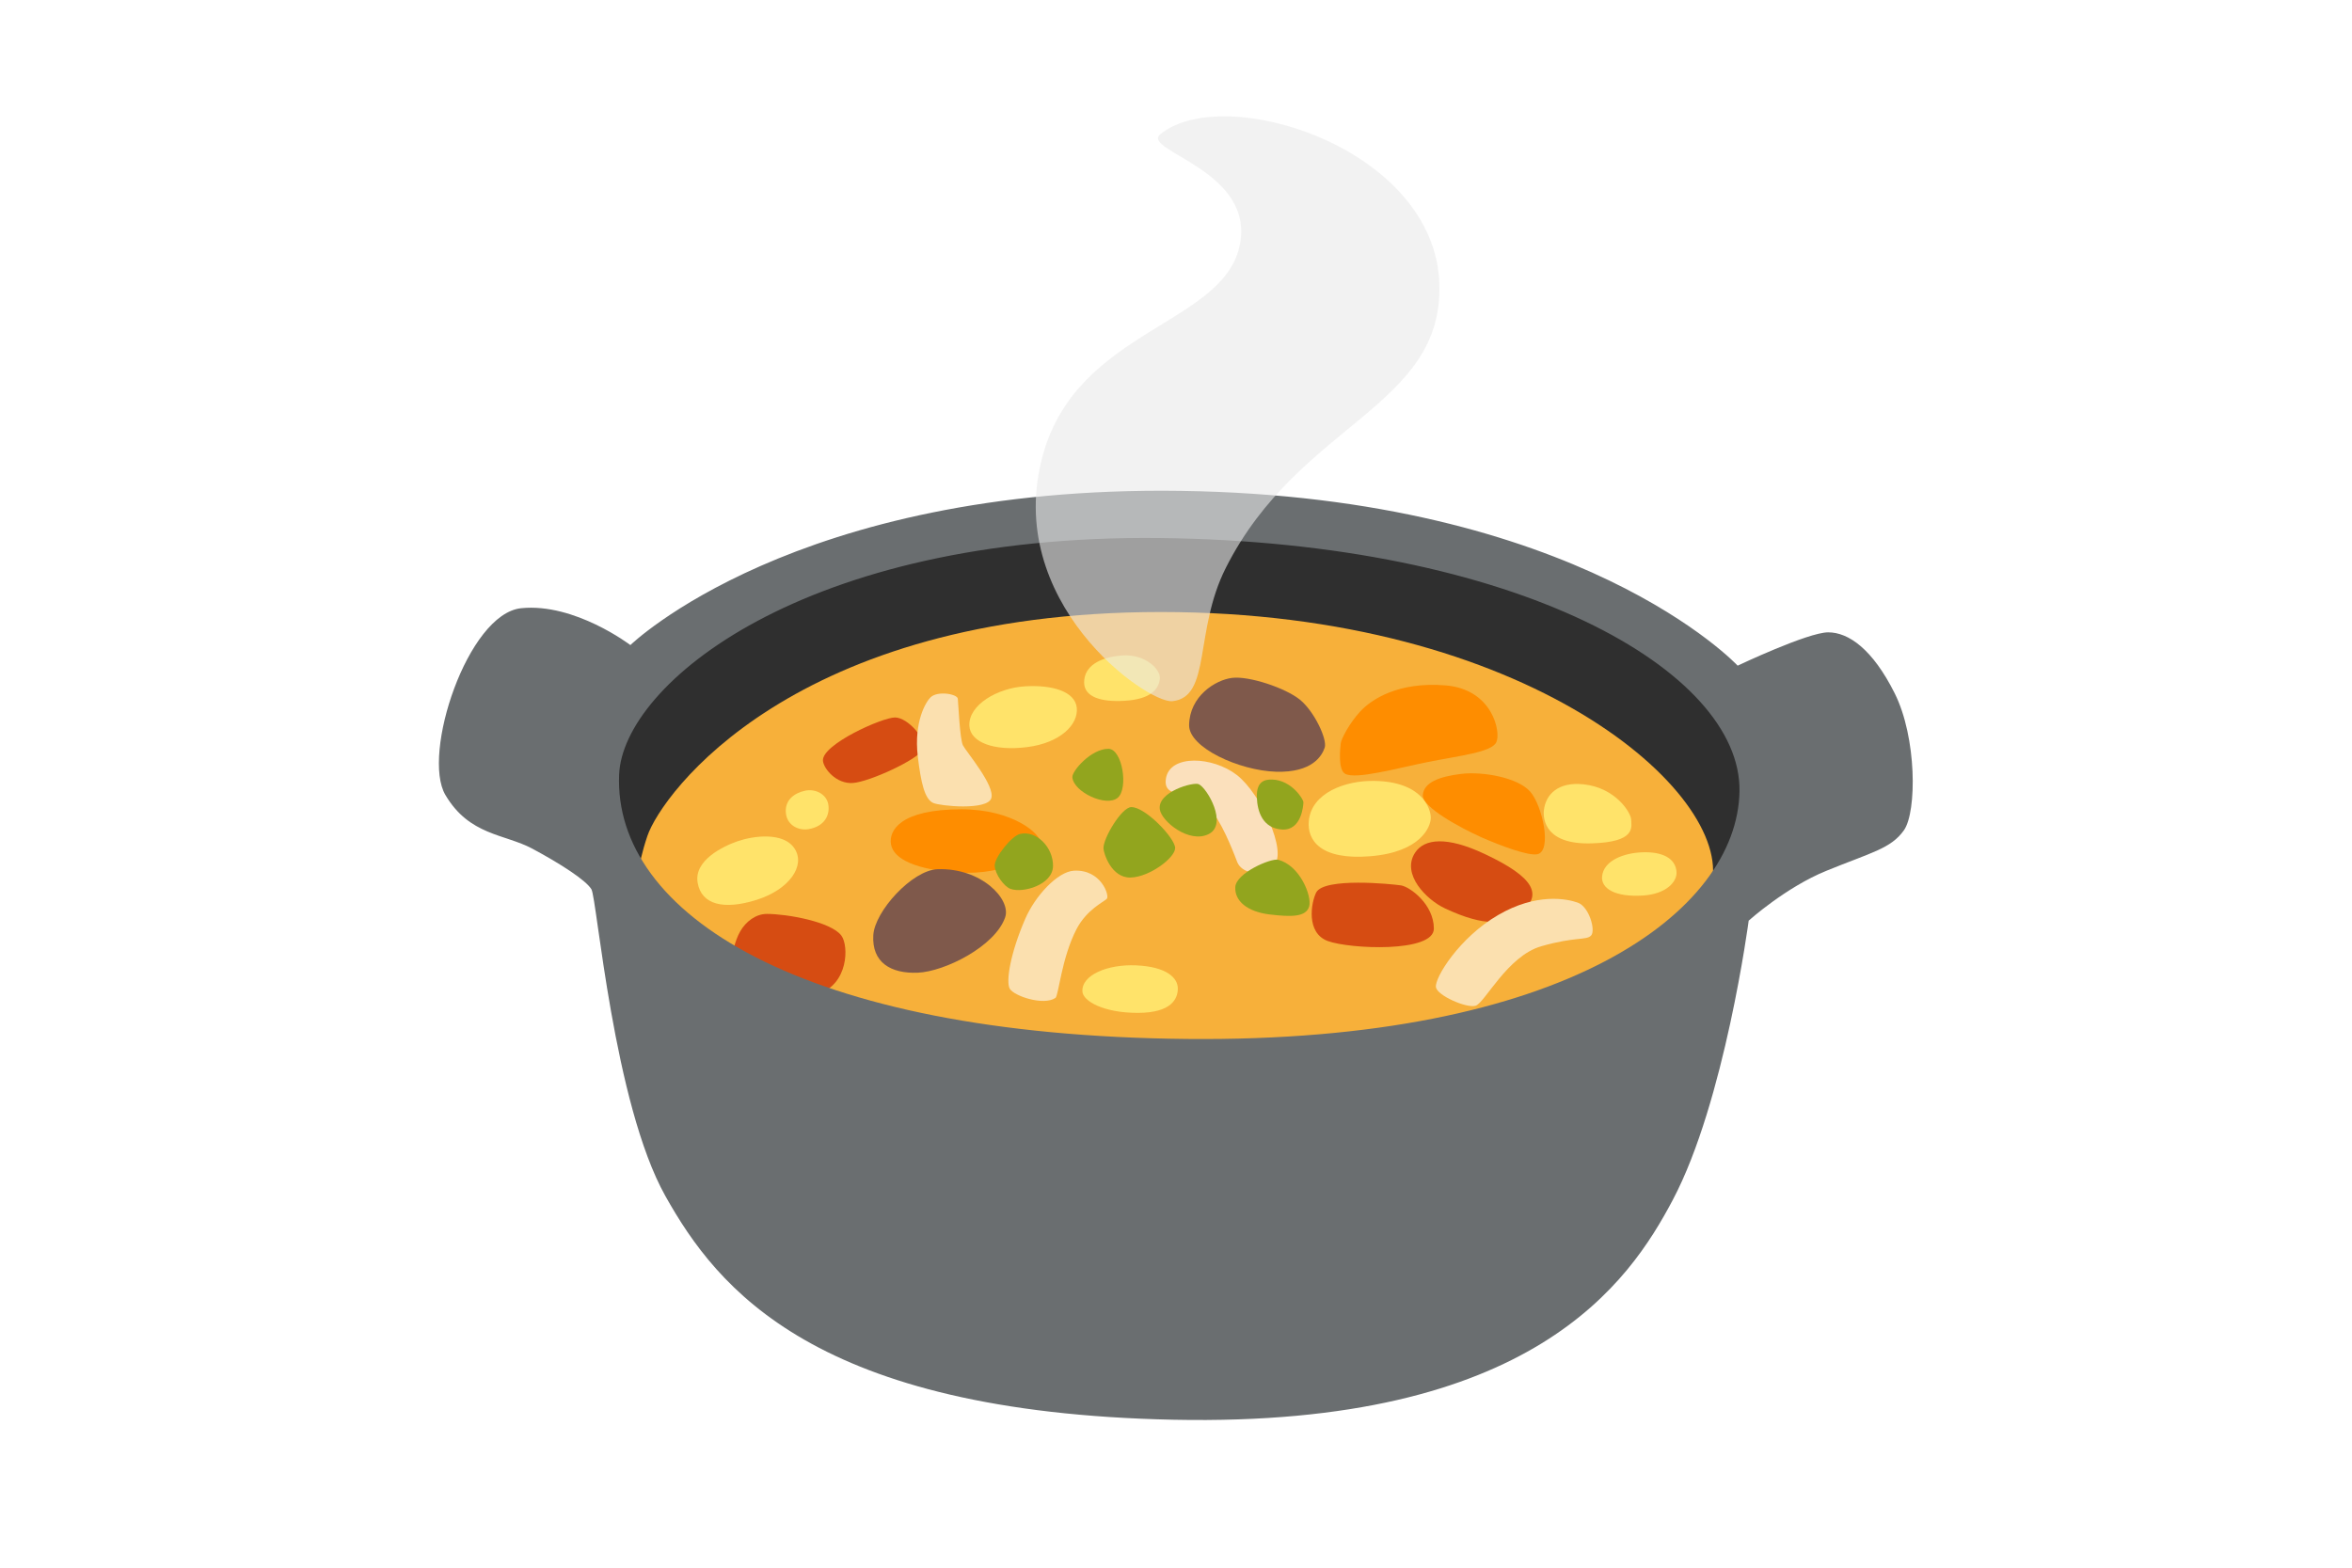
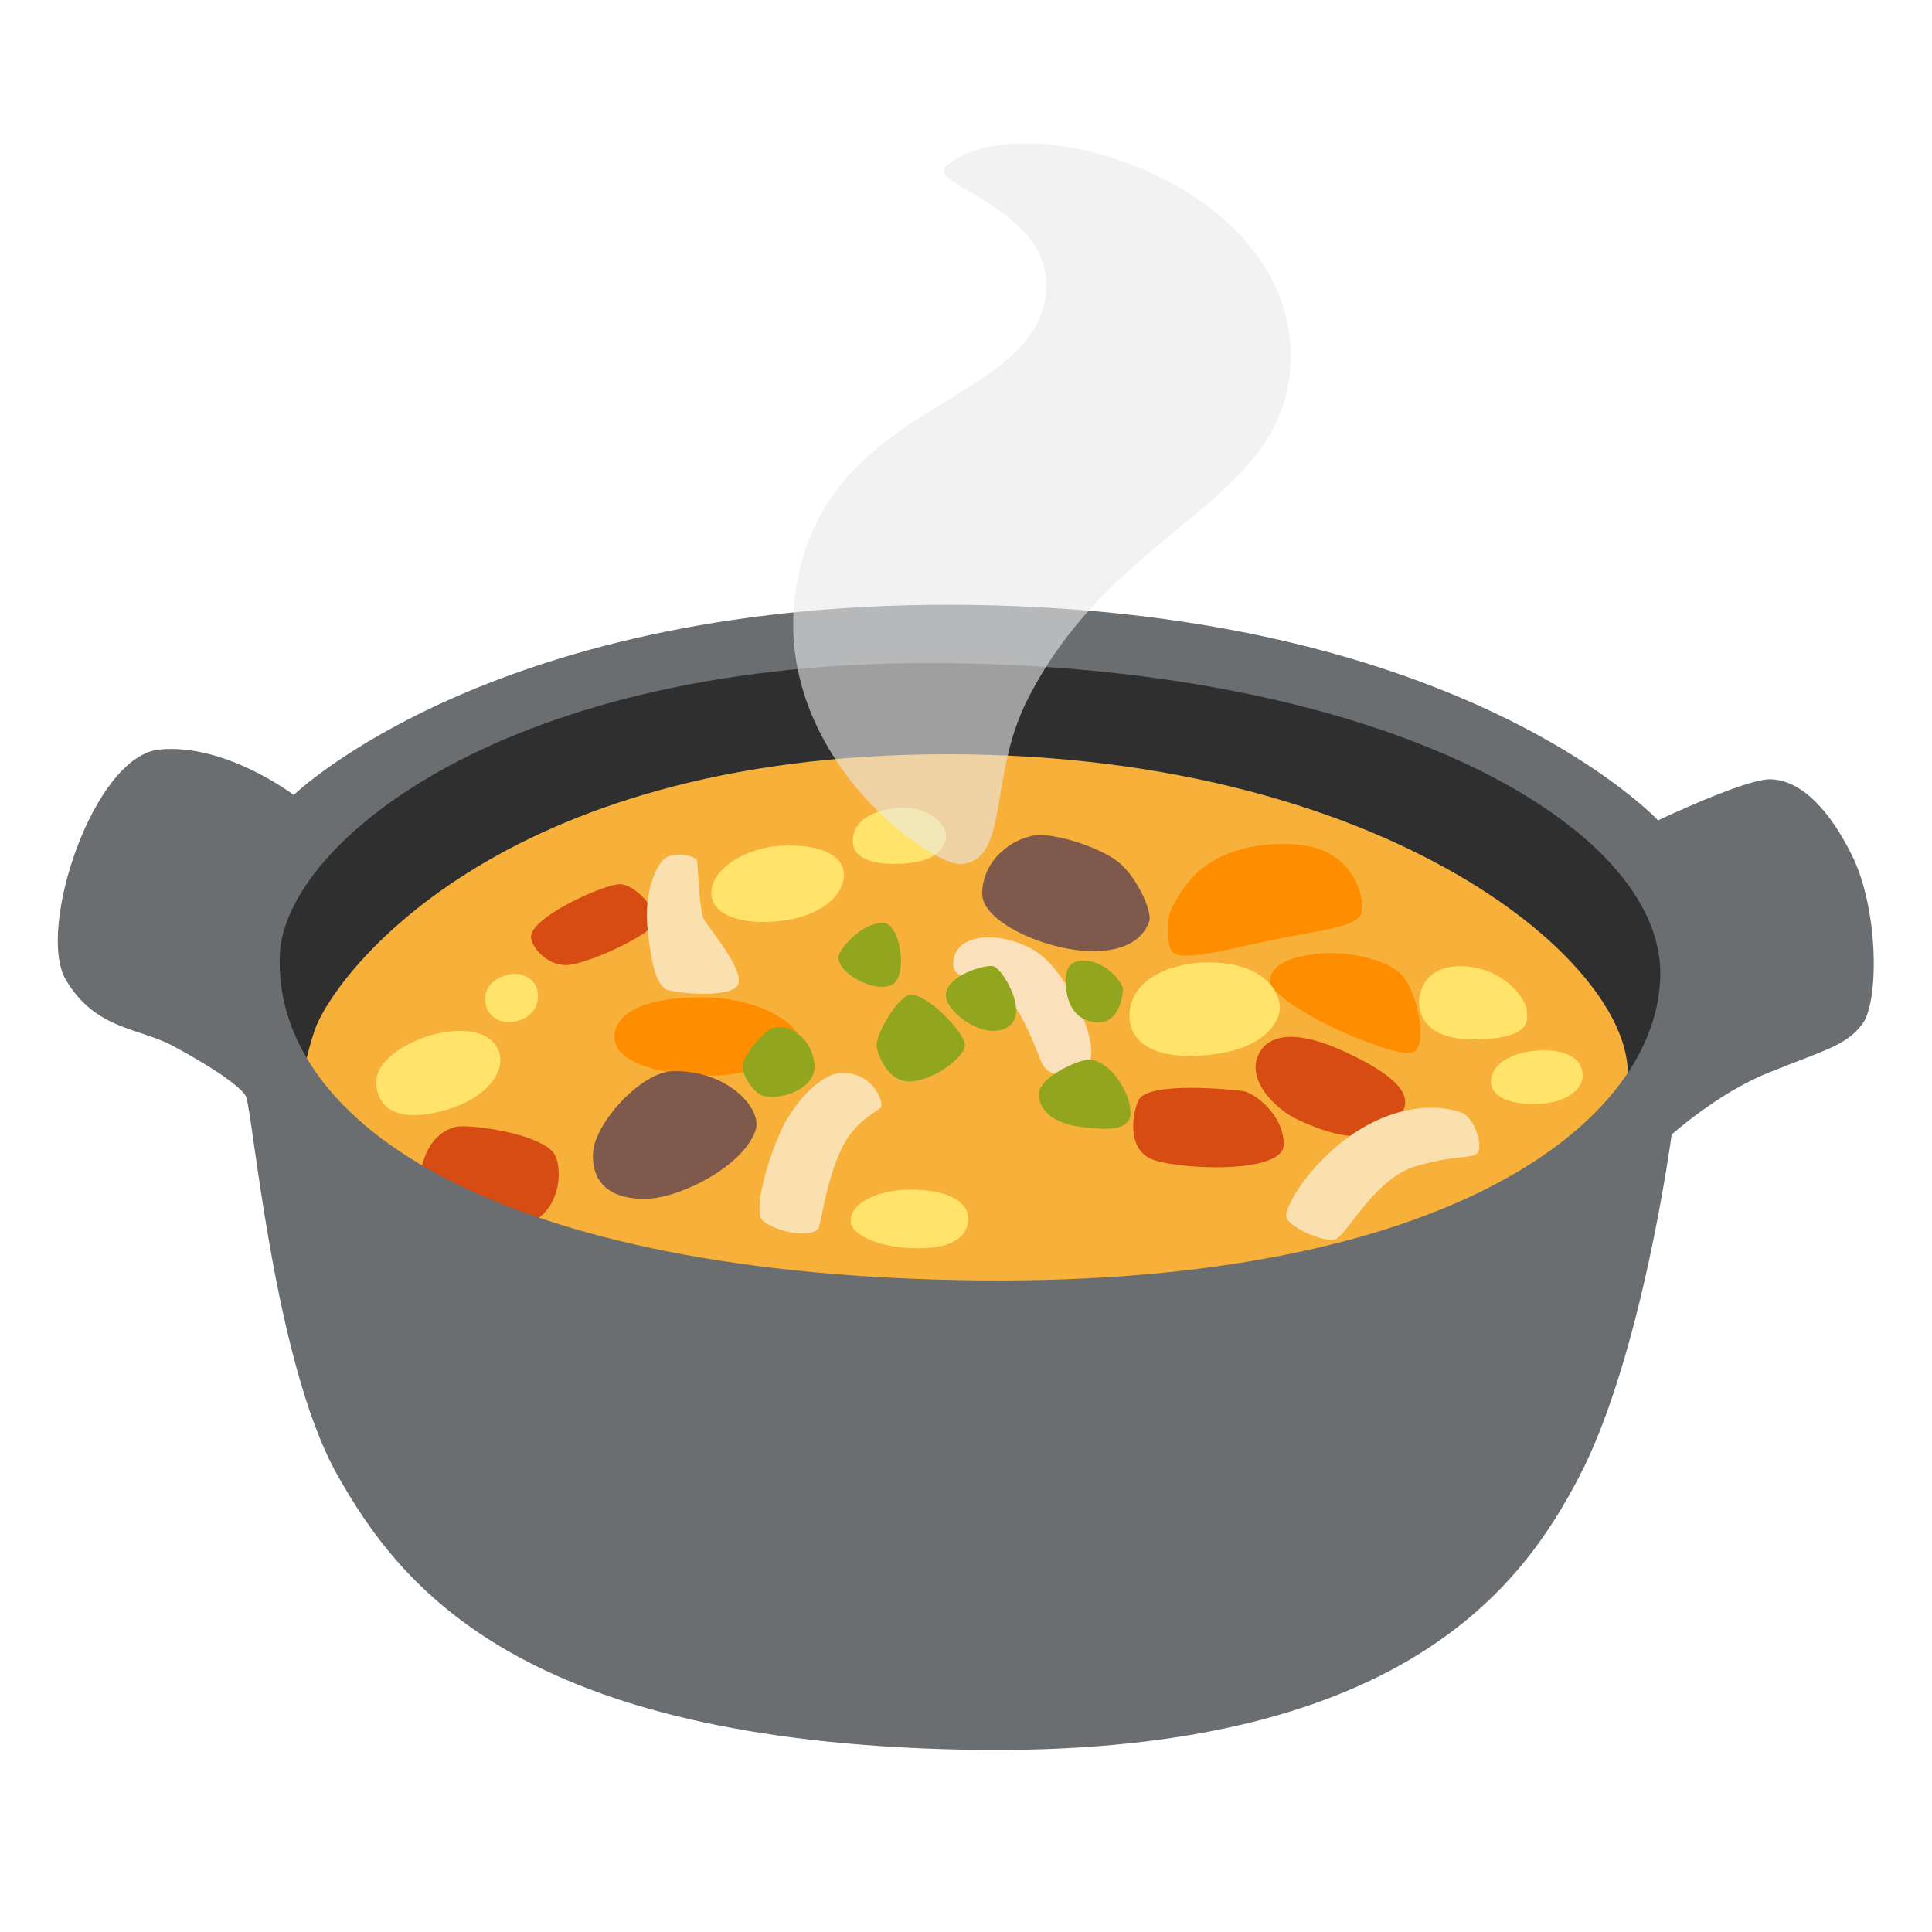
- <svg xmlns="http://www.w3.org/2000/svg" width="60px" height="40px" viewBox="0 0 128 128" aria-hidden="true" role="img" class="iconify iconify--noto" preserveAspectRatio="xMidYMid meet">
+ <svg xmlns="http://www.w3.org/2000/svg" width="60px" height="60px" viewBox="0 0 128 128" aria-hidden="true" role="img" class="iconify iconify--noto" preserveAspectRatio="xMidYMid meet">
  <path d="M23.82 77.13l-7.7-12.07l2.11-8.3l17.81-11.77l24.6-3.02l27.92 3.62L102 50.87s10.11 8.75 10.26 10.56c.15 1.81-2.72 11.32-2.87 11.77s-2.11 10.26-8 12.37c-5.89 2.11-43.76 7.55-44.37 7.24s-33.2-15.68-33.2-15.68z" fill="#2f2f2f" />
  <path d="M19.75 73.36s.23-2.56 1.1-5.11c1.16-3.42 11.88-18.28 41.91-18.28s46.63 14.79 44.97 22.18c-1.66 7.39-22.33 25.96-22.33 25.96s-36.22-5.58-36.82-5.73c-.61-.16-28.83-19.02-28.83-19.02z" fill="#f7b03a" />
  <path d="M33.72 64.56c-.88.19-1.65.76-1.57 1.78c.07 1.02 1.01 1.5 1.85 1.36c1.31-.22 1.78-1.15 1.61-2.06c-.17-.83-1.09-1.26-1.89-1.08z" fill="#ffe36a" />
  <path d="M32.88 69.31c.88 1.39-.45 3.32-3.11 4.16s-4.51.42-4.82-1.4c-.31-1.82 2.06-2.97 3.28-3.39c1.22-.42 3.74-.8 4.65.63z" fill="#ffe36a" />
  <path d="M47.13 59.25c.06 1.35 1.99 2.1 4.72 1.75s4.19-1.85 4.05-3.21c-.14-1.36-2.06-1.89-4.26-1.75s-4.58 1.5-4.51 3.21z" fill="#ffe36a" />
  <path d="M56.5 55.72c0 1.21 1.43 1.61 3.28 1.5c2.2-.12 2.8-.98 2.9-1.78c.1-.8-1.22-2.06-3.08-1.92c-1.84.14-3.1.87-3.1 2.2z" fill="#ffe36a" />
  <path d="M74.84 67.04c-.14 1.53.91 3.21 5.03 2.87s4.93-2.41 4.93-3.14s-.68-2.95-4.61-3.01c-2.37-.04-5.14.97-5.35 3.28z" fill="#ffe36a" />
  <path d="M94.03 66.17c-.08.78.17 2.8 3.88 2.69c3.7-.1 3.25-1.36 3.25-1.92c0-.56-1.26-2.62-3.88-2.9c-2.09-.23-3.11.83-3.25 2.13z" fill="#ffe36a" />
  <path d="M98.78 71.58c-.07.94 1.01 1.68 3.32 1.54c1.96-.12 2.81-1.15 2.76-1.92c-.07-1.12-1.15-1.68-2.83-1.61c-1.47.06-3.14.67-3.25 1.99z" fill="#ffe36a" />
  <path d="M56.36 80.95c.04.8 1.75 1.75 4.51 1.75s3.28-1.15 3.28-1.99c0-.84-.87-1.78-3.42-1.89c-2.28-.1-4.44.77-4.37 2.13z" fill="#ffe36a" />
  <path d="M27.71 78.19c.1-.24.22-1.29.73-2.17c.45-.77 1.25-1.4 2.17-1.4c1.61 0 5.24.63 6.08 1.78c.61.84.56 3.95-1.89 4.75c-2.45.81-7.09-2.96-7.09-2.96z" fill="#d64c12" />
  <path d="M35.18 62.11c.05.64 1.08 1.92 2.45 1.82c1.36-.1 5.31-1.92 5.7-2.73c.38-.8-1.22-2.62-2.27-2.62s-5.98 2.21-5.88 3.53z" fill="#d64c12" />
  <path d="M75.44 72.88c-.41.83-.84 3.28.94 3.95c1.78.66 8.67.98 8.67-1.01s-1.96-3.42-2.69-3.53c-.74-.11-6.29-.67-6.92.59z" fill="#d64c12" />
  <path d="M83.51 69.63c-1.13 1.75.93 3.83 2.45 4.54c3.28 1.54 4.93 1.28 6.08.42c1.96-1.47 1.29-2.94-2.9-4.89c-2.99-1.4-4.86-1.26-5.63-.07z" fill="#d64c12" />
  <path d="M65.07 59.2c-.03 1.85 4.11 3.72 7.09 3.81c2.98.09 3.76-1.31 3.98-1.97c.22-.66-.83-2.93-2.01-3.9s-4.2-1.97-5.56-1.79c-1.36.17-3.46 1.49-3.5 3.85z" fill="#7f594b" />
  <path d="M40.73 68.92c.2 1.25 2.11 2.1 5.47 2.32c4.07.26 6.65-1.58 6.74-2.36c.09-.79-2.28-2.8-6.43-2.8c-5.04-.01-5.95 1.74-5.78 2.84z" fill="#fe8d00" />
  <path d="M39.29 76.36c-.13 2.23 1.44 3.15 3.63 3.06c2.19-.09 6.3-2.14 7.13-4.51c.52-1.47-1.93-4.07-5.52-3.94c-2.07.08-5.13 3.44-5.24 5.39z" fill="#7f594b" />
  <path d="M77.81 63.18c.88.48 4.16-.44 6.74-.96s5.21-.79 5.6-1.62s-.31-4.33-4.16-4.64c-3.85-.31-6.04 1.14-6.96 2.14c-.92 1.01-1.53 2.23-1.58 2.58c-.04.36-.25 2.17.36 2.5z" fill="#fe8d00" />
  <path d="M93.48 69.75c1.25-.22.44-3.98-.57-5.12c-1.01-1.14-3.85-1.66-5.65-1.44c-1.79.22-3.02.7-3.11 1.71c-.09 1.01 3.11 2.71 4.77 3.46c1.67.73 3.81 1.52 4.56 1.39z" fill="#fe8d00" />
  <path d="M50.5 72.58c1.03.36 3.43-.34 3.46-1.86c.03-1.52-1.34-2.94-2.69-2.63c-.68.15-2.1 1.92-2.07 2.6c.03.69.77 1.71 1.3 1.89z" fill="#92a51e" />
  <path d="M55.54 63.46c.09 1.21 2.78 2.47 3.71 1.67c.88-.76.37-3.99-.77-3.99c-1.42 0-2.98 1.82-2.94 2.32z" fill="#92a51e" />
  <path d="M58.08 69.27c.02.43.65 2.41 2.2 2.38c1.55-.03 3.65-1.61 3.65-2.41s-2.44-3.37-3.59-3.34c-.78.02-2.29 2.54-2.26 3.37z" fill="#92a51e" />
  <path d="M63.18 63.55c-.18 1.07.62 1.18 1.33 1.3c.71.12 1.61.34 2.54 1.55c.93 1.21 1.84 3.72 1.95 3.99c.34.87 1.89 1.33 3 .25s-1.08-5.84-3.03-7.36c-1.96-1.52-5.45-1.71-5.79.27z" fill="#fbe0bc" />
  <path d="M62.68 66.09c.15.99 2.41 2.81 3.99 2.01c1.58-.8-.12-3.75-.81-4.07c-.43-.21-3.4.62-3.18 2.06z" fill="#92a51e" />
  <path d="M71.87 63.65c-.71-.03-1.3.22-1.27 1.42c.03 1.21.49 2.57 2.07 2.66c1.58.09 1.73-1.98 1.73-2.23s-.96-1.79-2.53-1.85z" fill="#92a51e" />
  <path d="M72.33 70.2c-.59-.14-3.43 1.08-3.49 2.23c-.06 1.14.99 2.01 2.78 2.23s3 .22 3.25-.65c.24-.87-.78-3.38-2.54-3.81z" fill="#92a51e" />
  <path d="M85.22 80.61c.11.67 2.47 1.72 3.23 1.51c.75-.21 2.6-4.07 5.37-4.86c2.77-.8 3.69-.46 4.07-.88c.38-.42-.17-2.35-1.09-2.68s-3.4-.8-6.5 1.01c-3.18 1.84-5.21 5.15-5.08 5.9z" fill="#fbe0af" />
  <path d="M55.67 71.09c-1.36.08-3.19 2.1-3.98 3.94c-1.21 2.79-1.59 5.11-1.26 5.7c.34.59 2.75 1.41 3.73.75c.25-.17.5-3.27 1.72-5.62c.83-1.59 2.22-2.22 2.47-2.47s-.46-2.42-2.68-2.3z" fill="#fbe0af" />
  <path d="M43.97 56.93c-.37.35-1.38 1.97-1.05 4.82c.26 2.17.56 3.49 1.26 3.81c.54.25 4.4.63 4.74-.38c.34-1.01-2.05-3.81-2.31-4.32s-.38-3.44-.42-3.81c-.04-.38-1.63-.67-2.22-.12z" fill="#fbe0af" />
  <path d="M122.67 56.61c-1.81-3.62-3.77-4.98-5.43-4.98s-7.39 2.72-7.39 2.72S97 40.55 64.41 40.08c-31.54-.46-44.95 12.59-44.95 12.59s-4.54-3.46-8.92-3.01c-4.37.46-8.14 11.93-6.18 15.25c1.96 3.32 4.83 3.17 7.09 4.38s4.38 2.57 4.83 3.32c.45.75 1.81 17.51 6.04 25.05c4.23 7.55 12.22 17.66 41.5 18.26S101 104.7 104.56 97.96c4.23-8 6.19-22.79 6.19-22.79s3.02-2.72 6.34-4.07c3.67-1.5 5.28-1.81 6.34-3.32c1.05-1.52 1.05-7.55-.76-11.17zm-57.8 28.22c-31.54-.31-46.79-10.27-46.33-21.58c.3-7.39 15.09-19.62 44.07-19.32C91.9 44.24 110.15 54.8 110 64.6c-.16 9.81-14.19 20.53-45.13 20.23z" fill="#6a6e70" />
  <path d="M63.71 57.25c3.19-.34 1.74-5.71 4.36-10.89c5.99-11.87 17.76-13.07 17.43-23.2c-.36-11.08-17.54-16.46-22.77-12.21c-1.68 1.37 7.95 2.94 6.43 9.26c-1.53 6.32-13.18 6.75-16.01 16.88c-3.37 12.02 8.49 20.37 10.56 20.16z" opacity=".6" fill="#eaeaea" />
</svg>
